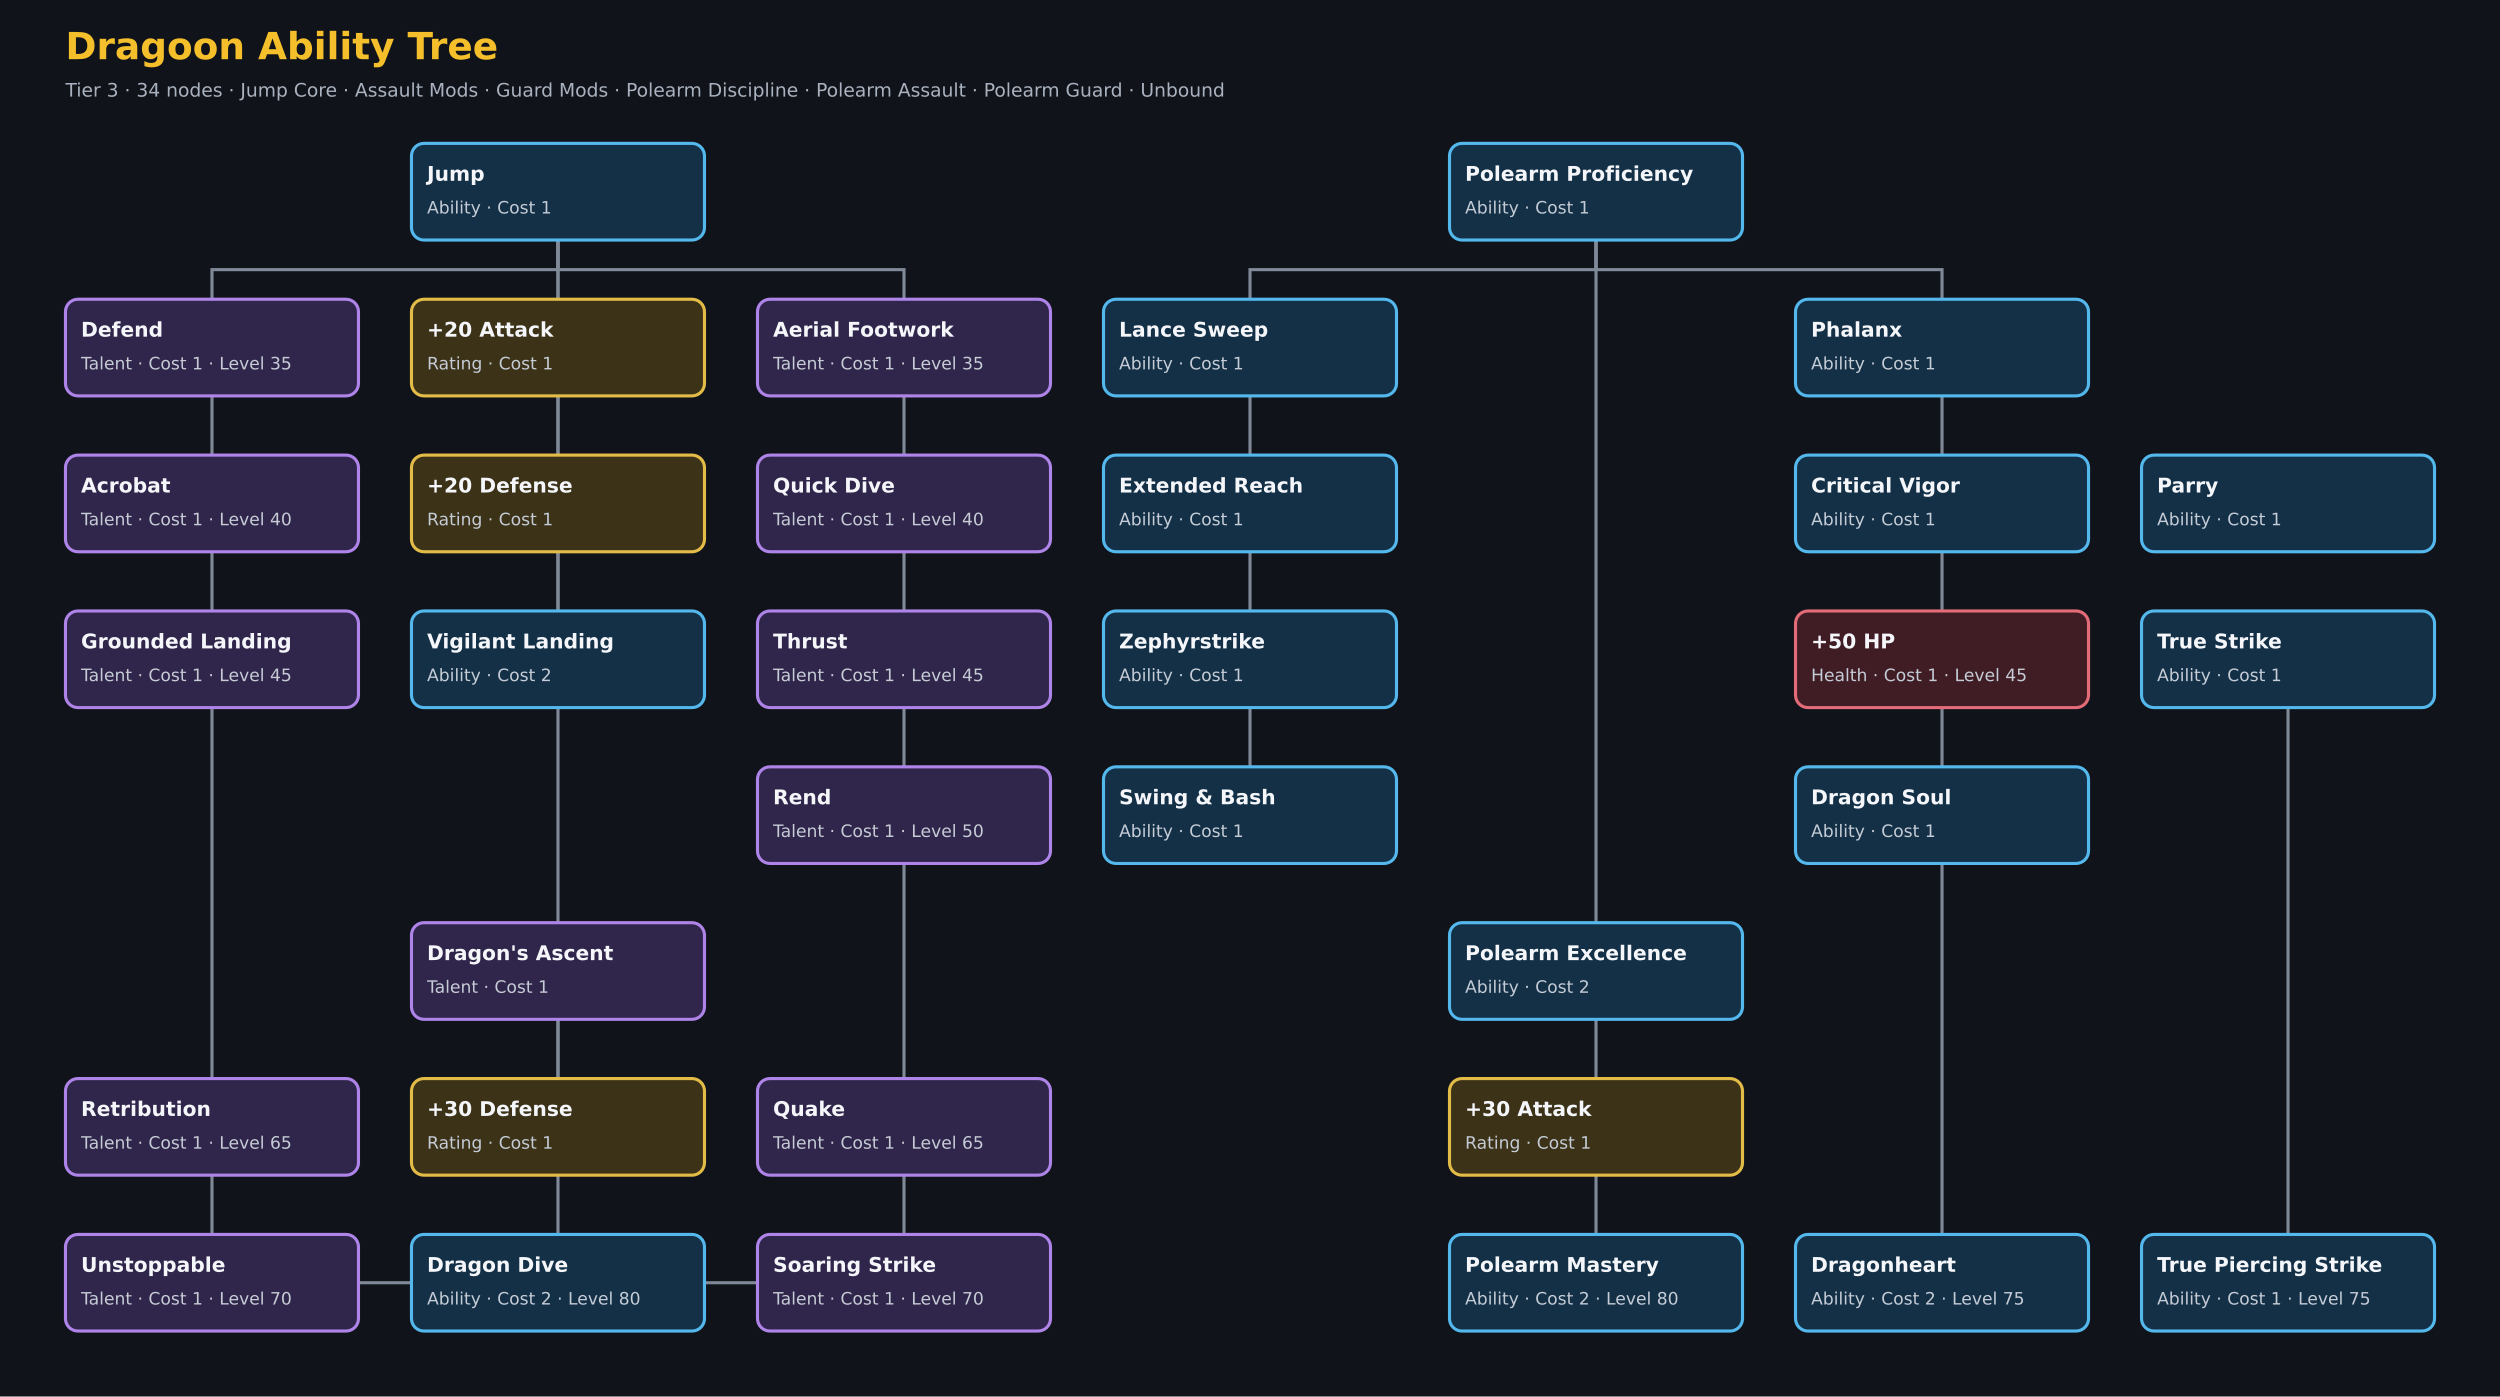
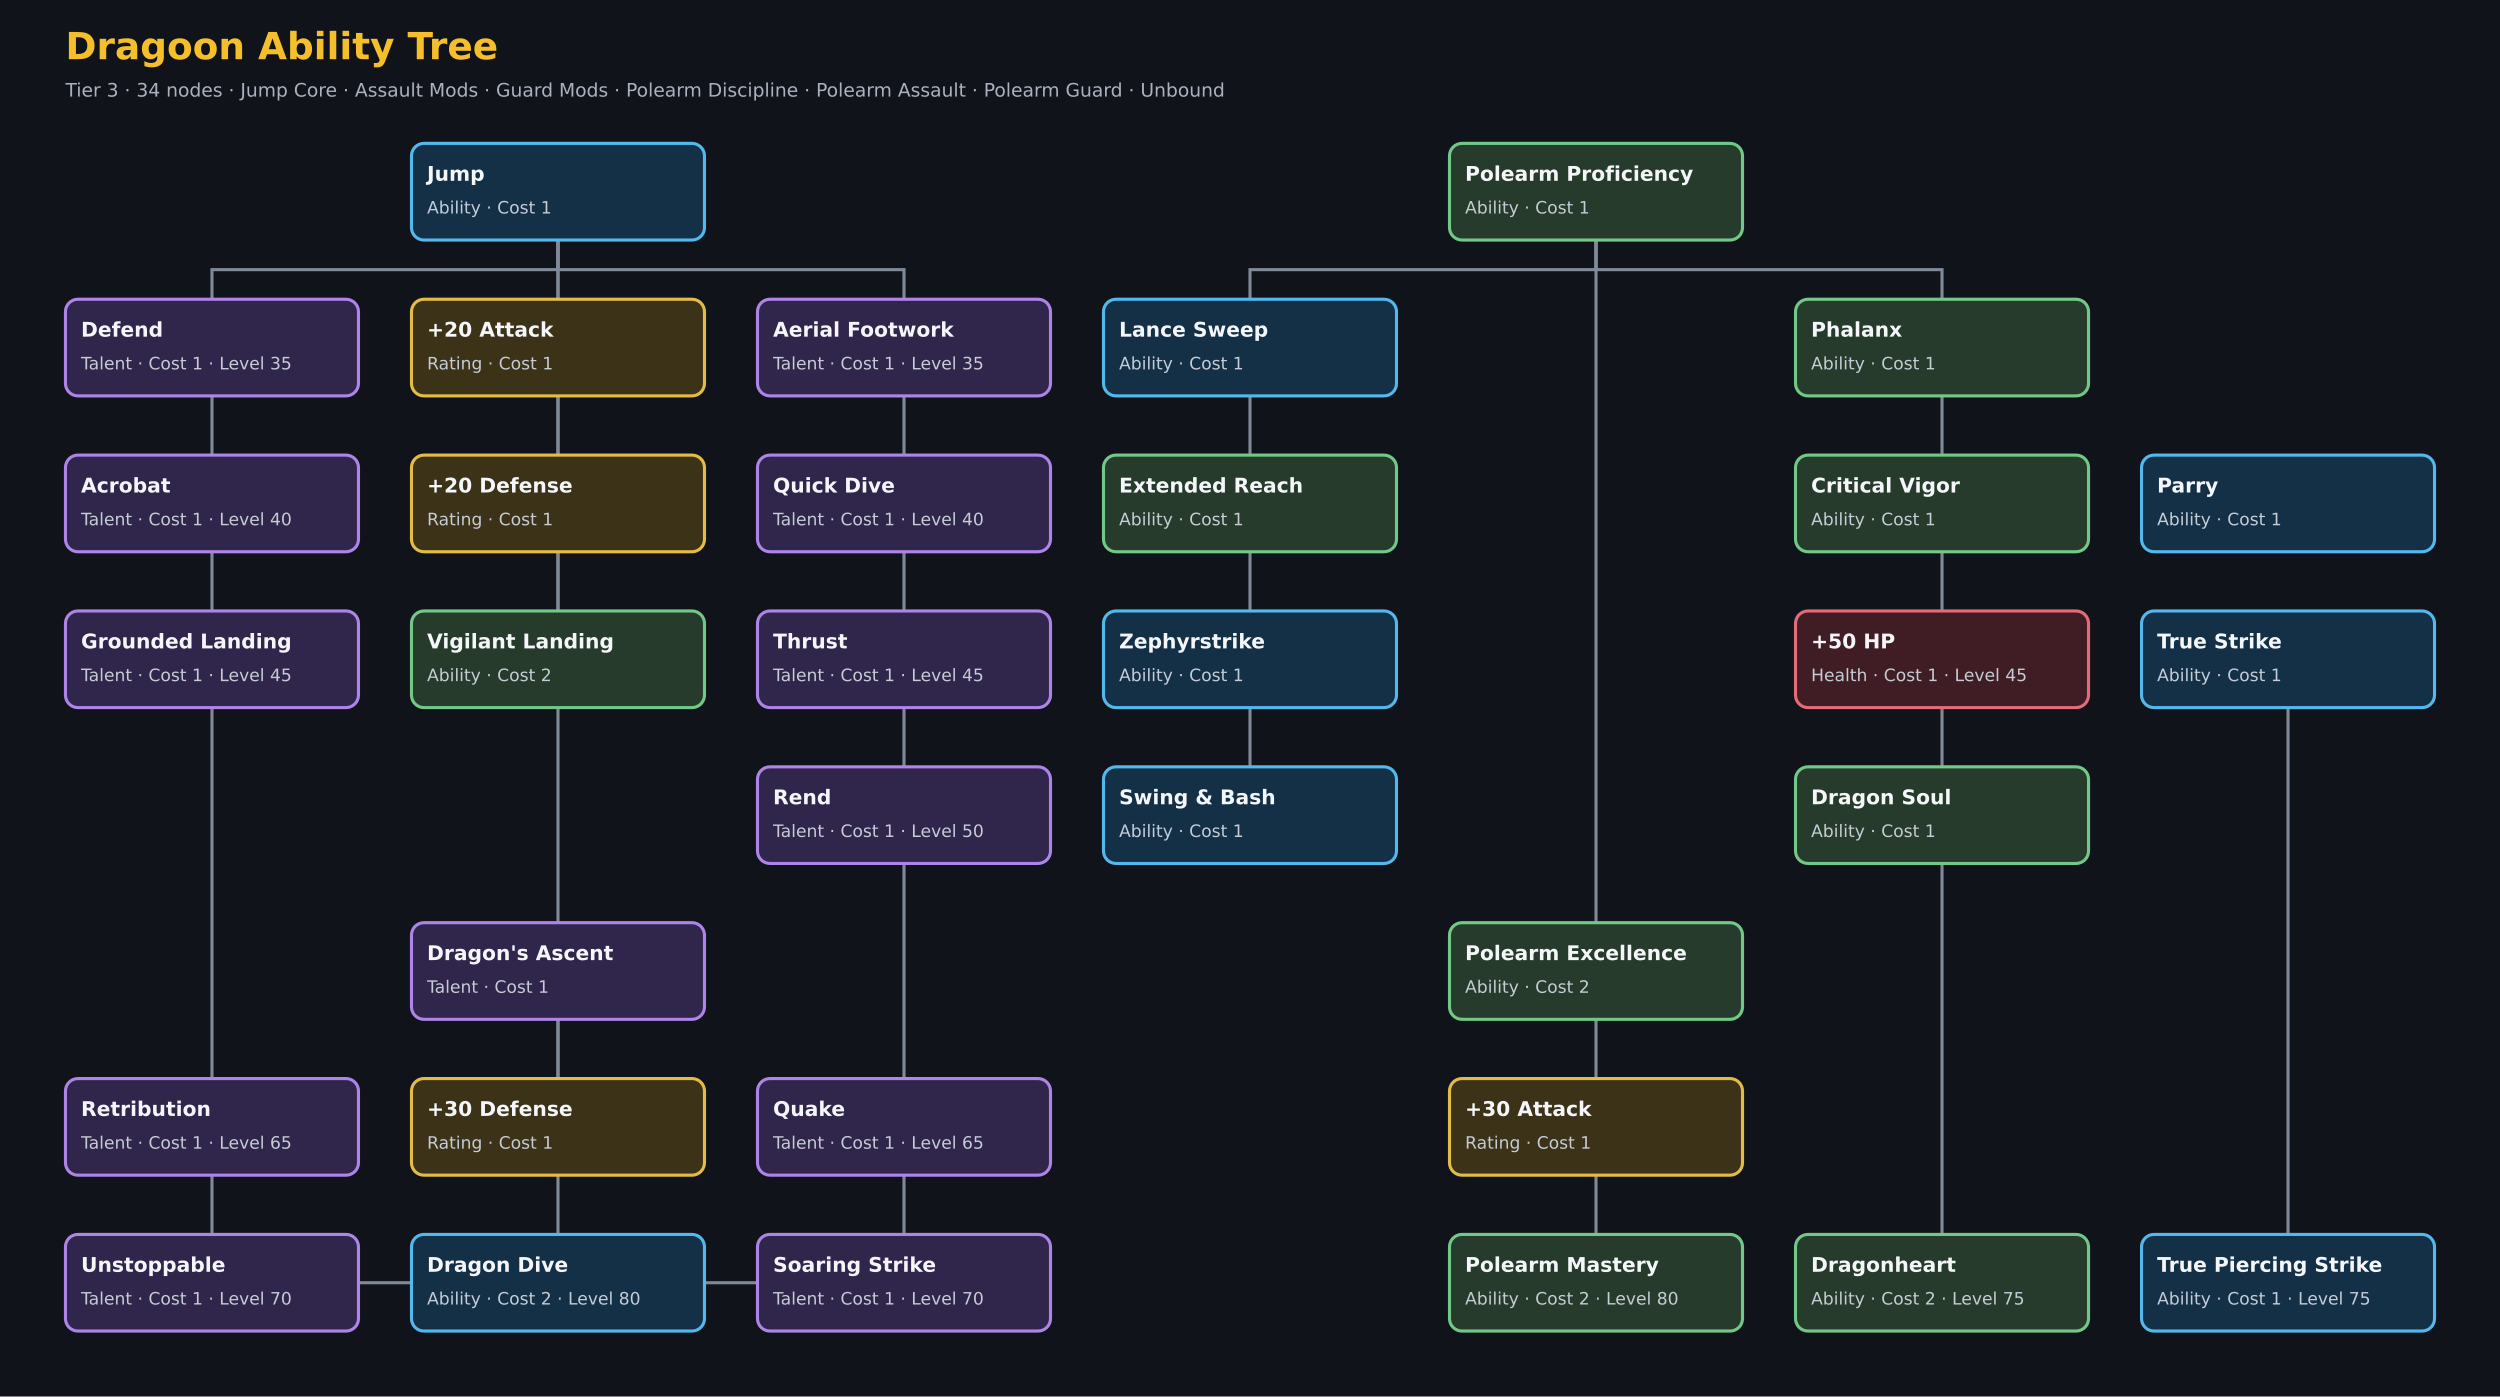
<svg xmlns="http://www.w3.org/2000/svg" width="1604" height="896" viewBox="0 0 1604 896">
  <style>
text{font-family:DejaVu Sans,Arial,sans-serif}
.title{fill:#f4bf2a;font-size:24px;font-weight:700}
.meta{fill:#aab2bf;font-size:12px}
.name{fill:#f4f6fa;font-size:13px;font-weight:700}
.detail{fill:#c5ccd6;font-size:11px}
.edge{fill:none;stroke:#7f8998;stroke-width:2}
</style>
  <rect width="1604" height="896" fill="#10131a" />
  <text class="title" x="42" y="38">Dragoon Ability Tree</text>
  <text class="meta" x="42" y="62">Tier 3 · 34 nodes · Jump Core · Assault Mods · Guard Mods · Polearm Discipline · Polearm Assault · Polearm Guard · Unbound</text>
  <path class="edge" d="M 358.0 123.0 V 173.0 H 580.0 V 223.0" />
  <path class="edge" d="M 136.0 323.0 V 373.0 H 136.0 V 423.0" />
  <path class="edge" d="M 1024.0 123.0 V 173.0 H 802.0 V 223.0" />
  <path class="edge" d="M 802.0 223.0 V 273.0 H 802.0 V 323.0" />
  <path class="edge" d="M 802.0 323.0 V 373.0 H 802.0 V 423.0" />
  <path class="edge" d="M 802.0 423.0 V 473.0 H 802.0 V 523.0" />
  <path class="edge" d="M 1024.0 123.0 V 373.0 H 1024.0 V 623.0" />
  <path class="edge" d="M 1024.0 123.0 V 173.0 H 1246.0 V 223.0" />
  <path class="edge" d="M 1246.0 223.0 V 273.0 H 1246.0 V 323.0" />
  <path class="edge" d="M 1246.0 323.0 V 373.0 H 1246.0 V 423.0" />
  <path class="edge" d="M 1246.0 423.0 V 473.0 H 1246.0 V 523.0" />
  <path class="edge" d="M 358.0 123.0 V 223.0 H 358.0 V 323.0" />
  <path class="edge" d="M 358.0 123.0 V 173.0 H 136.0 V 223.0" />
  <path class="edge" d="M 136.0 223.0 V 273.0 H 136.0 V 323.0" />
  <path class="edge" d="M 580.0 223.0 V 273.0 H 580.0 V 323.0" />
  <path class="edge" d="M 358.0 123.0 V 173.0 H 358.0 V 223.0" />
  <path class="edge" d="M 358.0 323.0 V 373.0 H 358.0 V 423.0" />
  <path class="edge" d="M 580.0 323.0 V 373.0 H 580.0 V 423.0" />
  <path class="edge" d="M 580.0 423.0 V 473.0 H 580.0 V 523.0" />
  <path class="edge" d="M 1024.0 623.0 V 673.0 H 1024.0 V 723.0" />
  <path class="edge" d="M 1024.0 723.0 V 773.0 H 1024.0 V 823.0" />
  <path class="edge" d="M 1246.0 523.0 V 673.0 H 1246.0 V 823.0" />
  <path class="edge" d="M 1468.0 423.0 V 623.0 H 1468.0 V 823.0" />
  <path class="edge" d="M 580.0 523.0 V 623.0 H 580.0 V 723.0" />
  <path class="edge" d="M 580.0 723.0 V 773.0 H 580.0 V 823.0" />
  <path class="edge" d="M 358.0 223.0 V 423.0 H 358.0 V 623.0" />
  <path class="edge" d="M 358.0 623.0 V 723.0 H 358.0 V 823.0" />
  <path class="edge" d="M 580.0 823.0 V 823.0 H 358.0 V 823.0" />
  <path class="edge" d="M 136.0 823.0 V 823.0 H 358.0 V 823.0" />
  <path class="edge" d="M 358.0 623.0 V 673.0 H 358.0 V 723.0" />
  <path class="edge" d="M 136.0 423.0 V 573.0 H 136.0 V 723.0" />
  <path class="edge" d="M 136.0 723.0 V 773.0 H 136.0 V 823.0" />
  <rect x="264.0" y="92.0" width="188" height="62" rx="8" fill="#133047" stroke="#54b8ed" stroke-width="2" />
  <text class="name" x="274.0" y="116.0">Jump</text>
  <text class="detail" x="274.0" y="137.0">Ability · Cost 1</text>
  <rect x="486.0" y="192.0" width="188" height="62" rx="8" fill="#30254a" stroke="#ae84e8" stroke-width="2" />
  <text class="name" x="496.0" y="216.0">Aerial Footwork</text>
  <text class="detail" x="496.0" y="237.0">Talent · Cost 1 · Level 35</text>
  <rect x="42.0" y="392.0" width="188" height="62" rx="8" fill="#30254a" stroke="#ae84e8" stroke-width="2" />
  <text class="name" x="52.0" y="416.0">Grounded Landing</text>
  <text class="detail" x="52.0" y="437.0">Talent · Cost 1 · Level 45</text>
-   <rect x="930.0" y="92.0" width="188" height="62" rx="8" fill="#133047" stroke="#54b8ed" stroke-width="2" />
+   <rect x="930.0" y="92.0" width="188" height="62" rx="8" fill="#263b2b" stroke="#72c987" stroke-width="2" />
  <text class="name" x="940.0" y="116.0">Polearm Proficiency</text>
  <text class="detail" x="940.0" y="137.0">Ability · Cost 1</text>
  <rect x="708.0" y="192.0" width="188" height="62" rx="8" fill="#133047" stroke="#54b8ed" stroke-width="2" />
  <text class="name" x="718.0" y="216.0">Lance Sweep</text>
  <text class="detail" x="718.0" y="237.0">Ability · Cost 1</text>
-   <rect x="708.0" y="292.0" width="188" height="62" rx="8" fill="#133047" stroke="#54b8ed" stroke-width="2" />
+   <rect x="708.0" y="292.0" width="188" height="62" rx="8" fill="#263b2b" stroke="#72c987" stroke-width="2" />
  <text class="name" x="718.0" y="316.0">Extended Reach</text>
  <text class="detail" x="718.0" y="337.0">Ability · Cost 1</text>
  <rect x="708.0" y="392.0" width="188" height="62" rx="8" fill="#133047" stroke="#54b8ed" stroke-width="2" />
  <text class="name" x="718.0" y="416.0">Zephyrstrike</text>
  <text class="detail" x="718.0" y="437.0">Ability · Cost 1</text>
  <rect x="708.0" y="492.0" width="188" height="62" rx="8" fill="#133047" stroke="#54b8ed" stroke-width="2" />
  <text class="name" x="718.0" y="516.0">Swing &amp; Bash</text>
  <text class="detail" x="718.0" y="537.0">Ability · Cost 1</text>
-   <rect x="930.0" y="592.0" width="188" height="62" rx="8" fill="#133047" stroke="#54b8ed" stroke-width="2" />
+   <rect x="930.0" y="592.0" width="188" height="62" rx="8" fill="#263b2b" stroke="#72c987" stroke-width="2" />
  <text class="name" x="940.0" y="616.0">Polearm Excellence</text>
  <text class="detail" x="940.0" y="637.0">Ability · Cost 2</text>
-   <rect x="1152.0" y="192.0" width="188" height="62" rx="8" fill="#133047" stroke="#54b8ed" stroke-width="2" />
+   <rect x="1152.0" y="192.0" width="188" height="62" rx="8" fill="#263b2b" stroke="#72c987" stroke-width="2" />
  <text class="name" x="1162.0" y="216.0">Phalanx</text>
  <text class="detail" x="1162.0" y="237.0">Ability · Cost 1</text>
-   <rect x="1152.0" y="292.0" width="188" height="62" rx="8" fill="#133047" stroke="#54b8ed" stroke-width="2" />
+   <rect x="1152.0" y="292.0" width="188" height="62" rx="8" fill="#263b2b" stroke="#72c987" stroke-width="2" />
  <text class="name" x="1162.0" y="316.0">Critical Vigor</text>
  <text class="detail" x="1162.0" y="337.0">Ability · Cost 1</text>
  <rect x="1152.0" y="392.0" width="188" height="62" rx="8" fill="#401d25" stroke="#e46b78" stroke-width="2" />
  <text class="name" x="1162.0" y="416.0">+50 HP</text>
  <text class="detail" x="1162.0" y="437.0">Health · Cost 1 · Level 45</text>
-   <rect x="1152.0" y="492.0" width="188" height="62" rx="8" fill="#133047" stroke="#54b8ed" stroke-width="2" />
+   <rect x="1152.0" y="492.0" width="188" height="62" rx="8" fill="#263b2b" stroke="#72c987" stroke-width="2" />
  <text class="name" x="1162.0" y="516.0">Dragon Soul</text>
  <text class="detail" x="1162.0" y="537.0">Ability · Cost 1</text>
  <rect x="264.0" y="292.0" width="188" height="62" rx="8" fill="#3b3218" stroke="#e3bc48" stroke-width="2" />
  <text class="name" x="274.0" y="316.0">+20 Defense</text>
  <text class="detail" x="274.0" y="337.0">Rating · Cost 1</text>
  <rect x="42.0" y="192.0" width="188" height="62" rx="8" fill="#30254a" stroke="#ae84e8" stroke-width="2" />
  <text class="name" x="52.0" y="216.0">Defend</text>
  <text class="detail" x="52.0" y="237.0">Talent · Cost 1 · Level 35</text>
  <rect x="42.0" y="292.0" width="188" height="62" rx="8" fill="#30254a" stroke="#ae84e8" stroke-width="2" />
  <text class="name" x="52.0" y="316.0">Acrobat</text>
  <text class="detail" x="52.0" y="337.0">Talent · Cost 1 · Level 40</text>
  <rect x="486.0" y="292.0" width="188" height="62" rx="8" fill="#30254a" stroke="#ae84e8" stroke-width="2" />
  <text class="name" x="496.0" y="316.0">Quick Dive</text>
  <text class="detail" x="496.0" y="337.0">Talent · Cost 1 · Level 40</text>
  <rect x="264.0" y="192.0" width="188" height="62" rx="8" fill="#3b3218" stroke="#e3bc48" stroke-width="2" />
  <text class="name" x="274.0" y="216.0">+20 Attack</text>
  <text class="detail" x="274.0" y="237.0">Rating · Cost 1</text>
-   <rect x="264.0" y="392.0" width="188" height="62" rx="8" fill="#133047" stroke="#54b8ed" stroke-width="2" />
+   <rect x="264.0" y="392.0" width="188" height="62" rx="8" fill="#263b2b" stroke="#72c987" stroke-width="2" />
  <text class="name" x="274.0" y="416.0">Vigilant Landing</text>
  <text class="detail" x="274.0" y="437.0">Ability · Cost 2</text>
  <rect x="486.0" y="392.0" width="188" height="62" rx="8" fill="#30254a" stroke="#ae84e8" stroke-width="2" />
  <text class="name" x="496.0" y="416.0">Thrust</text>
  <text class="detail" x="496.0" y="437.0">Talent · Cost 1 · Level 45</text>
  <rect x="486.0" y="492.0" width="188" height="62" rx="8" fill="#30254a" stroke="#ae84e8" stroke-width="2" />
  <text class="name" x="496.0" y="516.0">Rend</text>
  <text class="detail" x="496.0" y="537.0">Talent · Cost 1 · Level 50</text>
  <rect x="1374.0" y="292.0" width="188" height="62" rx="8" fill="#133047" stroke="#54b8ed" stroke-width="2" />
  <text class="name" x="1384.0" y="316.0">Parry</text>
  <text class="detail" x="1384.0" y="337.0">Ability · Cost 1</text>
  <rect x="1374.0" y="392.0" width="188" height="62" rx="8" fill="#133047" stroke="#54b8ed" stroke-width="2" />
  <text class="name" x="1384.0" y="416.0">True Strike</text>
  <text class="detail" x="1384.0" y="437.0">Ability · Cost 1</text>
  <rect x="930.0" y="692.0" width="188" height="62" rx="8" fill="#3b3218" stroke="#e3bc48" stroke-width="2" />
  <text class="name" x="940.0" y="716.0">+30 Attack</text>
  <text class="detail" x="940.0" y="737.0">Rating · Cost 1</text>
-   <rect x="930.0" y="792.0" width="188" height="62" rx="8" fill="#133047" stroke="#54b8ed" stroke-width="2" />
+   <rect x="930.0" y="792.0" width="188" height="62" rx="8" fill="#263b2b" stroke="#72c987" stroke-width="2" />
  <text class="name" x="940.0" y="816.0">Polearm Mastery</text>
  <text class="detail" x="940.0" y="837.0">Ability · Cost 2 · Level 80</text>
-   <rect x="1152.0" y="792.0" width="188" height="62" rx="8" fill="#133047" stroke="#54b8ed" stroke-width="2" />
+   <rect x="1152.0" y="792.0" width="188" height="62" rx="8" fill="#263b2b" stroke="#72c987" stroke-width="2" />
  <text class="name" x="1162.0" y="816.0">Dragonheart</text>
  <text class="detail" x="1162.0" y="837.0">Ability · Cost 2 · Level 75</text>
  <rect x="1374.0" y="792.0" width="188" height="62" rx="8" fill="#133047" stroke="#54b8ed" stroke-width="2" />
  <text class="name" x="1384.0" y="816.0">True Piercing Strike</text>
  <text class="detail" x="1384.0" y="837.0">Ability · Cost 1 · Level 75</text>
  <rect x="486.0" y="692.0" width="188" height="62" rx="8" fill="#30254a" stroke="#ae84e8" stroke-width="2" />
  <text class="name" x="496.0" y="716.0">Quake</text>
  <text class="detail" x="496.0" y="737.0">Talent · Cost 1 · Level 65</text>
  <rect x="486.0" y="792.0" width="188" height="62" rx="8" fill="#30254a" stroke="#ae84e8" stroke-width="2" />
  <text class="name" x="496.0" y="816.0">Soaring Strike</text>
  <text class="detail" x="496.0" y="837.0">Talent · Cost 1 · Level 70</text>
  <rect x="264.0" y="592.0" width="188" height="62" rx="8" fill="#30254a" stroke="#ae84e8" stroke-width="2" />
  <text class="name" x="274.0" y="616.0">Dragon's Ascent</text>
  <text class="detail" x="274.0" y="637.0">Talent · Cost 1</text>
  <rect x="264.0" y="792.0" width="188" height="62" rx="8" fill="#133047" stroke="#54b8ed" stroke-width="2" />
  <text class="name" x="274.0" y="816.0">Dragon Dive</text>
  <text class="detail" x="274.0" y="837.0">Ability · Cost 2 · Level 80</text>
  <rect x="264.0" y="692.0" width="188" height="62" rx="8" fill="#3b3218" stroke="#e3bc48" stroke-width="2" />
  <text class="name" x="274.0" y="716.0">+30 Defense</text>
  <text class="detail" x="274.0" y="737.0">Rating · Cost 1</text>
  <rect x="42.0" y="692.0" width="188" height="62" rx="8" fill="#30254a" stroke="#ae84e8" stroke-width="2" />
  <text class="name" x="52.0" y="716.0">Retribution</text>
  <text class="detail" x="52.0" y="737.0">Talent · Cost 1 · Level 65</text>
  <rect x="42.0" y="792.0" width="188" height="62" rx="8" fill="#30254a" stroke="#ae84e8" stroke-width="2" />
  <text class="name" x="52.0" y="816.0">Unstoppable</text>
  <text class="detail" x="52.0" y="837.0">Talent · Cost 1 · Level 70</text>
</svg>
